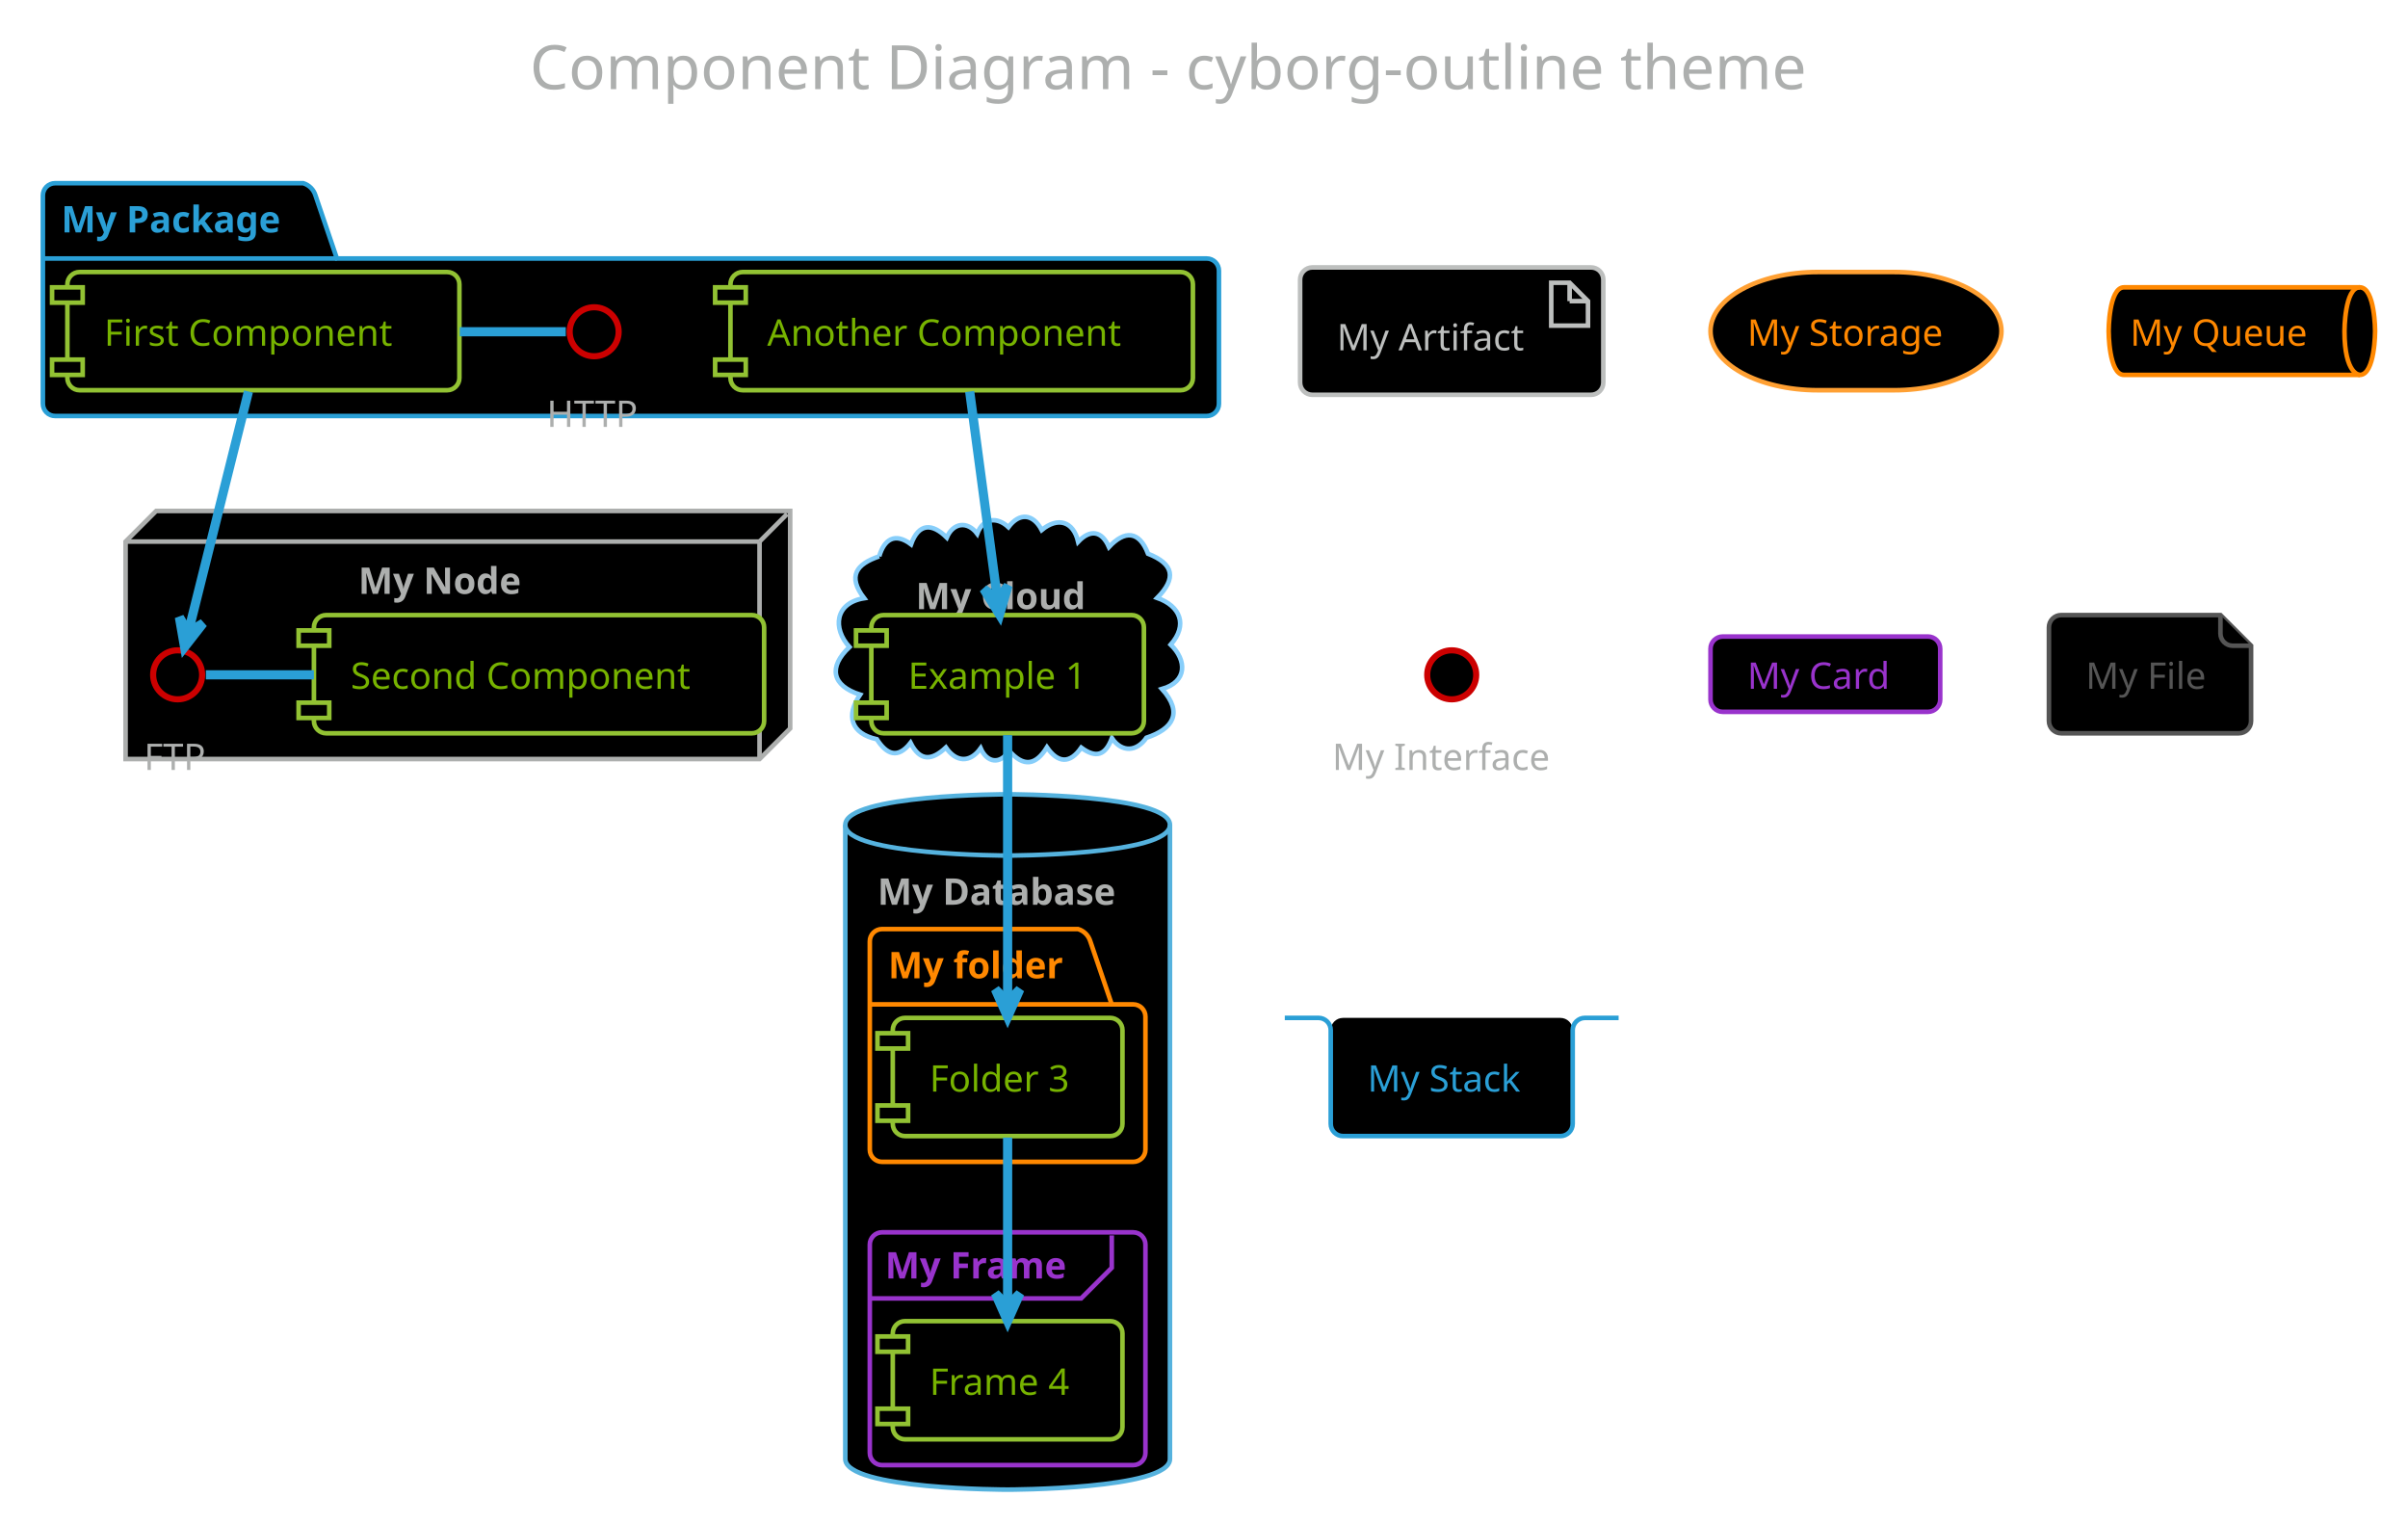
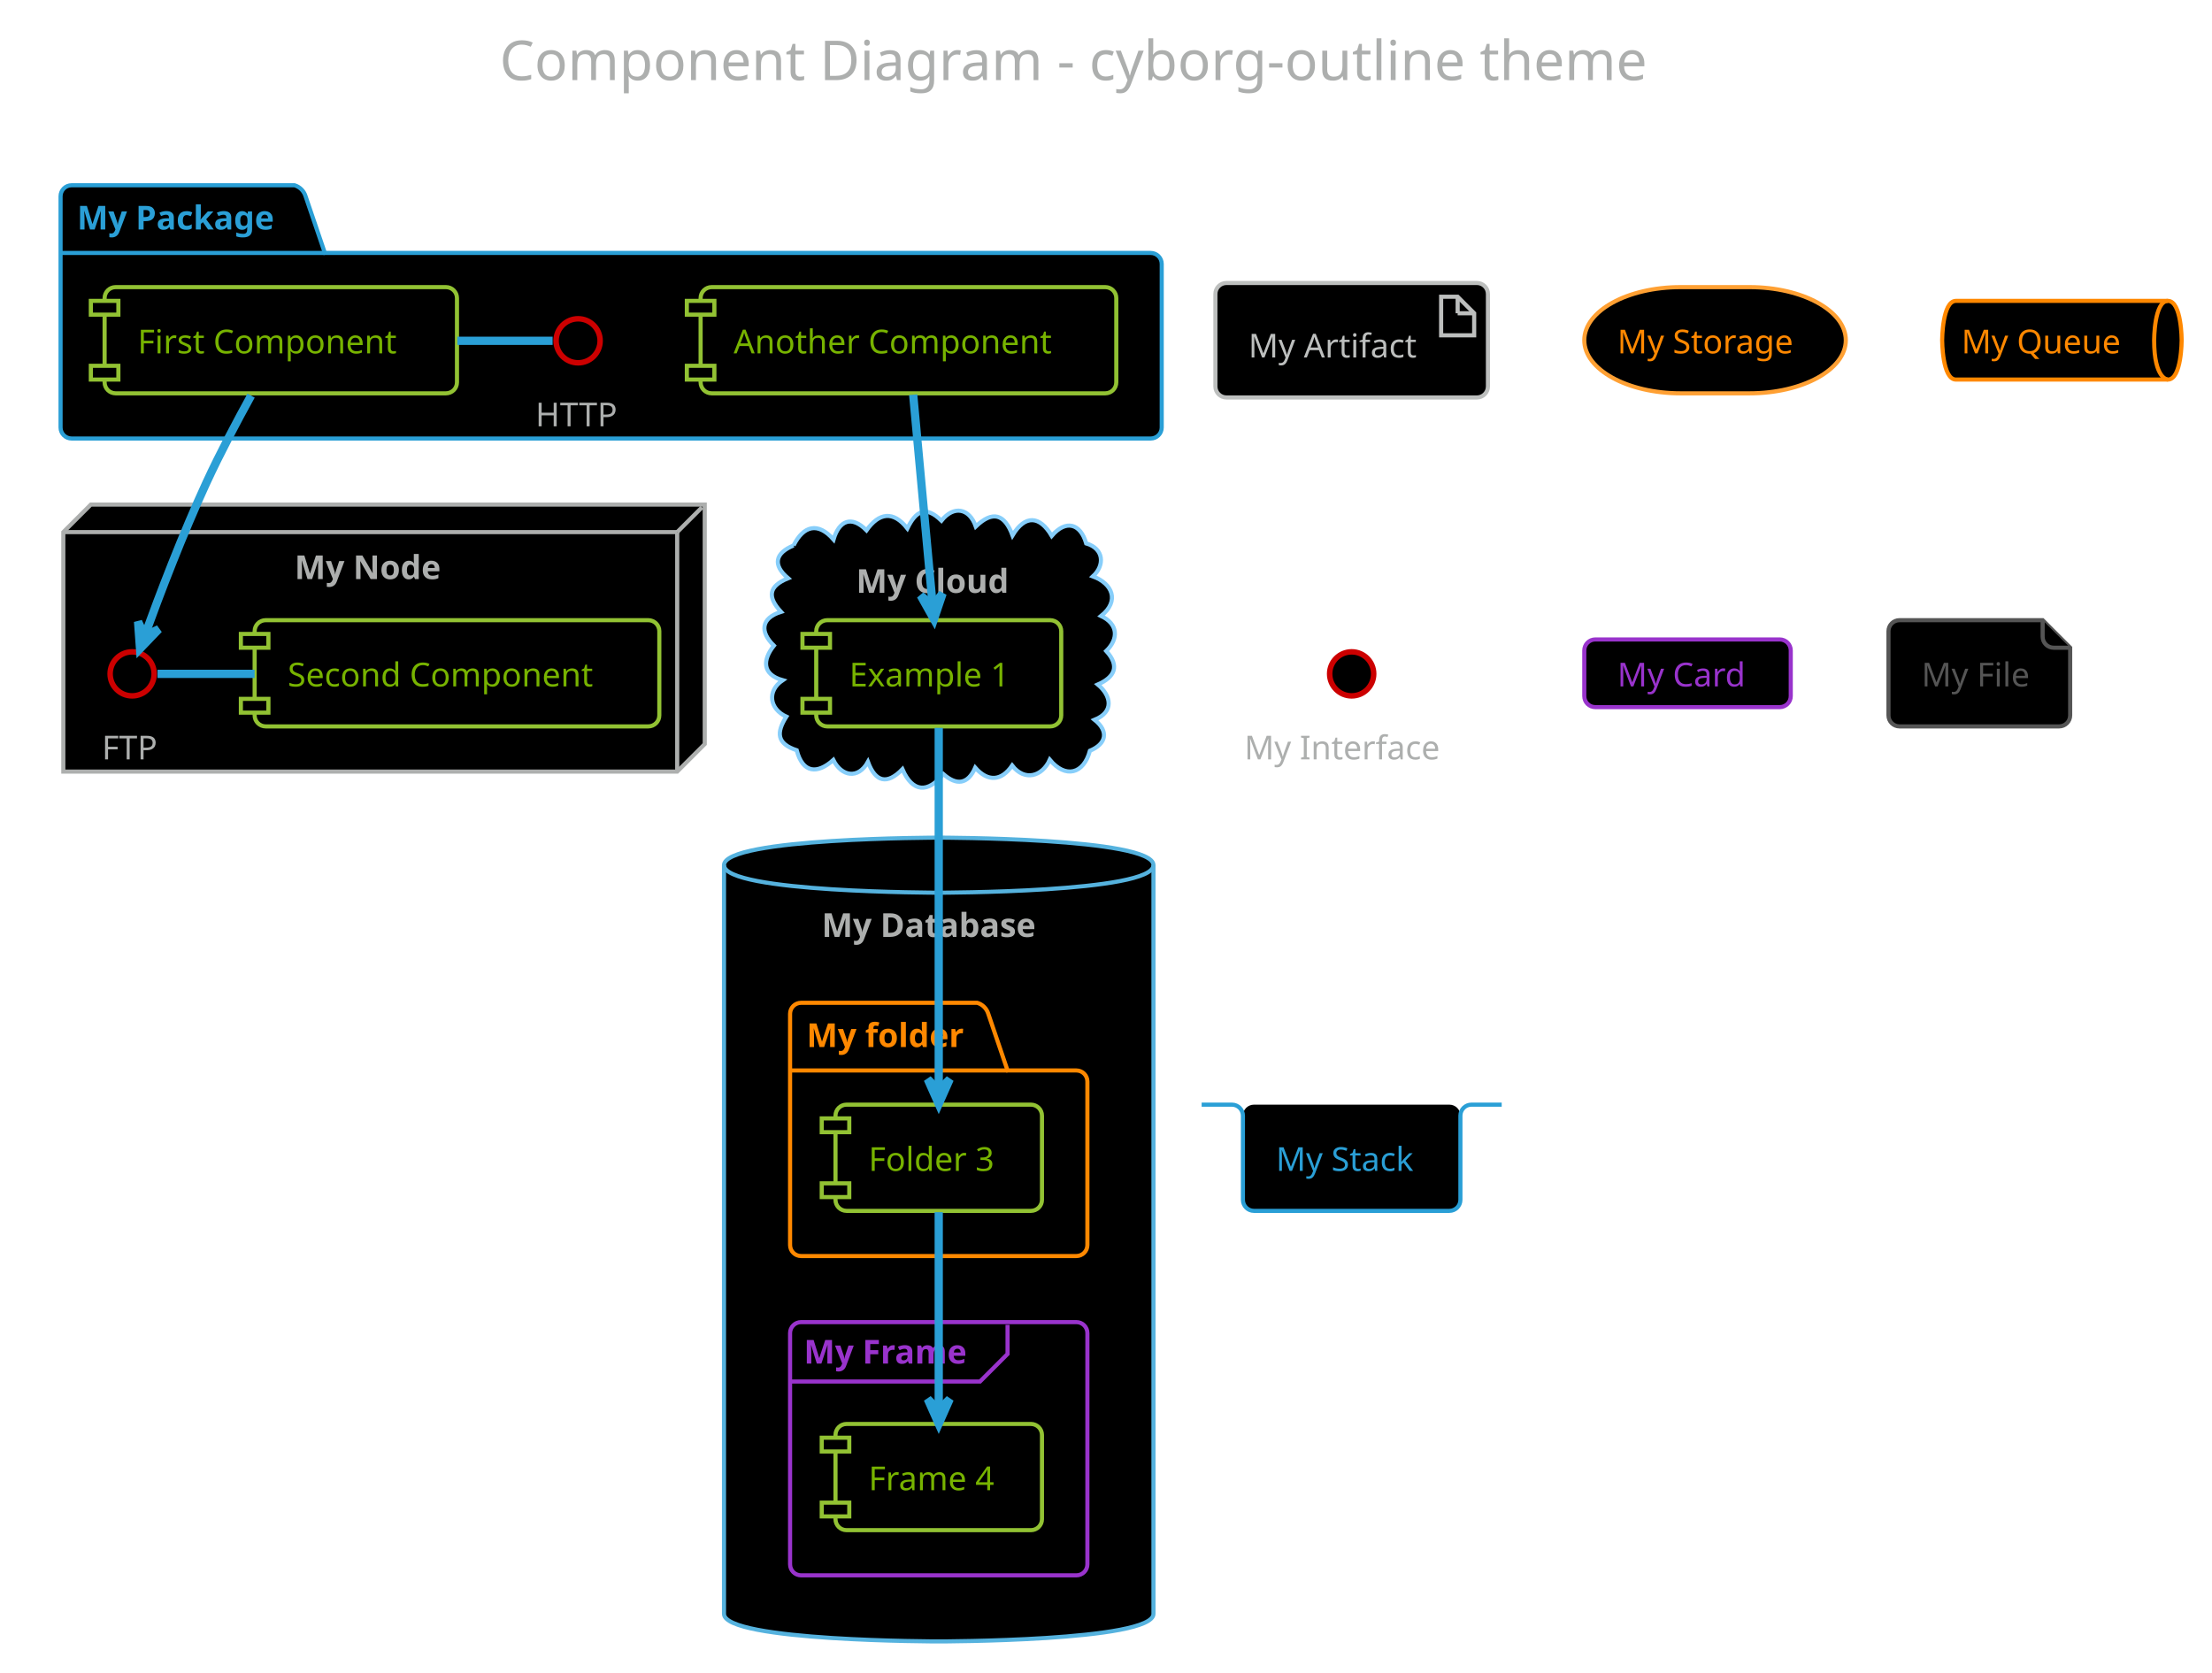
- <svg xmlns="http://www.w3.org/2000/svg" contentScriptType="application/ecmascript" contentStyleType="text/css" height="518.75px" preserveAspectRatio="none" style="width:819px;height:518px;background:#000000;" version="1.1" viewBox="0 0 819 518" width="819.792px" zoomAndPan="magnify">
+ <svg xmlns="http://www.w3.org/2000/svg" contentScriptType="application/ecmascript" contentStyleType="text/css" height="633.333px" preserveAspectRatio="none" style="width:837px;height:633px;background:#000000;" version="1.1" viewBox="0 0 837 633" width="837.5px" zoomAndPan="magnify">
  <defs />
  <g>
-     <rect fill="none" height="39.903" rx="4.167" ry="4.167" style="stroke: none; stroke-width: 1.042;" width="486.458" x="169.792" y="2.083" />
-     <text fill="#ADAFAE" font-family="Verdana" font-size="20.833" lengthAdjust="spacingAndGlyphs" textLength="465.625" x="180.208" y="30.32">Component Diagram - cyborg-outline theme</text>
-     <path d="M18.75,62.299 L103.125,62.299 A6.25,6.25 0 0 1 107.292,66.465 L114.583,87.907 L410.417,87.907 A4.167,4.167 0 0 1 414.583,92.074 L414.583,137.299 A4.167,4.167 0 0 1 410.417,141.465 L18.75,141.465 A4.167,4.167 0 0 1 14.583,137.299 L14.583,66.465 A4.167,4.167 0 0 1 18.75,62.299 " fill="#000000" style="stroke: #2A9FD6; stroke-width: 1.562;" />
-     <line style="stroke: #2A9FD6; stroke-width: 1.562;" x1="14.583" x2="114.583" y1="87.907" y2="87.907" />
-     <text fill="#2A9FD6" font-family="Verdana" font-size="12.5" font-weight="bold" lengthAdjust="spacingAndGlyphs" textLength="82.292" x="20.833" y="79.032">My Package</text>
-     <polygon fill="#000000" points="42.708,184.174,53.125,173.757,268.75,173.757,268.75,247.715,258.333,258.132,42.708,258.132,42.708,184.174" style="stroke: #ADAFAE; stroke-width: 1.562;" />
-     <line style="stroke: #ADAFAE; stroke-width: 1.562;" x1="258.333" x2="267.708" y1="184.174" y2="174.799" />
-     <line style="stroke: #ADAFAE; stroke-width: 1.562;" x1="42.708" x2="258.333" y1="184.174" y2="184.174" />
-     <line style="stroke: #ADAFAE; stroke-width: 1.562;" x1="258.333" x2="258.333" y1="184.174" y2="258.132" />
-     <text fill="#ADAFAE" font-family="Verdana" font-size="12.5" font-weight="bold" lengthAdjust="spacingAndGlyphs" textLength="59.375" x="121.875" y="201.949">My Node</text>
-     <path d="M299.033,189.191 C300.736,183.376 304.403,180.986 309.861,185.097 C312.481,177.781 317.092,177.895 322.018,182.804 C324.161,177.739 329.028,177.06 332.367,181.503 C334.355,176.139 339.084,175.583 342.98,179.265 C346.772,174.177 351.418,174.728 354.3,180.237 C359.702,175.759 365.038,177.132 366.7,184.24 C370.827,179.883 374.735,180.464 377.173,186.024 C382.49,180.307 387.472,180.409 390.462,188.297 C399.278,191.775 400.21,196.629 393.59,203.321 C401.408,206.074 404.125,212.505 398.171,219.224 C403.656,224.487 403.926,231.816 395.222,234.303 C402.546,242.467 398.874,247.932 389.916,250.885 C386.637,255.65 381.567,256.034 378.178,251.017 C376.01,256.786 372.889,258.033 367.755,254.255 C363.886,259.841 359.844,259.564 356.083,254.142 C352.235,260.342 348.142,260.93 343.224,255.305 C340.204,260.097 335.702,259.472 333.532,254.465 C329.886,259.566 325.137,259.229 321.724,254.193 C317.009,258.617 312.976,259.113 309.691,252.617 C305.279,258.279 301.501,256.493 298.232,251.4 C289.361,249.43 287.623,243.381 292.529,236.231 C282.89,233.176 281.654,226.857 288.918,220.034 C283.101,213.693 283.961,205.04 293.907,203.438 C288.149,195.924 291.252,191.834 299.033,189.191 " fill="#000000" style="stroke: #87CEFA; stroke-width: 1.562;" />
-     <text fill="#ADAFAE" font-family="Verdana" font-size="12.5" font-weight="bold" lengthAdjust="spacingAndGlyphs" textLength="62.5" x="311.458" y="207.157">My Cloud</text>
-     <path d="M287.5,280.528 C287.5,270.111 342.708,270.111 342.708,270.111 C342.708,270.111 397.917,270.111 397.917,280.528 L397.917,496.153 C397.917,506.569 342.708,506.569 342.708,506.569 C342.708,506.569 287.5,506.569 287.5,496.153 L287.5,280.528 " fill="#000000" style="stroke: #55B2DE; stroke-width: 1.562;" />
-     <path d="M287.5,280.528 C287.5,290.944 342.708,290.944 342.708,290.944 C342.708,290.944 397.917,290.944 397.917,280.528 " fill="none" style="stroke: #55B2DE; stroke-width: 1.562;" />
-     <text fill="#ADAFAE" font-family="Verdana" font-size="12.5" font-weight="bold" lengthAdjust="spacingAndGlyphs" textLength="88.542" x="298.438" y="307.678">My Database</text>
-     <path d="M300,315.944 L366.667,315.944 A6.25,6.25 0 0 1 370.833,320.111 L378.125,341.553 L385.417,341.553 A4.167,4.167 0 0 1 389.583,345.719 L389.583,390.944 A4.167,4.167 0 0 1 385.417,395.111 L300,395.111 A4.167,4.167 0 0 1 295.833,390.944 L295.833,320.111 A4.167,4.167 0 0 1 300,315.944 " fill="#000000" style="stroke: #FF8800; stroke-width: 1.562;" />
-     <line style="stroke: #FF8800; stroke-width: 1.562;" x1="295.833" x2="378.125" y1="341.553" y2="341.553" />
-     <text fill="#FF8800" font-family="Verdana" font-size="12.5" font-weight="bold" lengthAdjust="spacingAndGlyphs" textLength="64.583" x="302.083" y="332.678">My folder</text>
-     <rect fill="#000000" height="79.167" rx="4.167" ry="4.167" style="stroke: #9933CC; stroke-width: 1.562;" width="93.75" x="295.833" y="419.069" />
-     <path d="M378.125,420.111 L378.125,431.136 L367.708,441.553 L295.833,441.553 " fill="none" style="stroke: #9933CC; stroke-width: 1.562;" />
-     <text fill="#9933CC" font-family="Verdana" font-size="12.5" font-weight="bold" lengthAdjust="spacingAndGlyphs" textLength="67.708" x="301.042" y="434.762">My Frame</text>
-     <ellipse cx="202.083" cy="112.819" fill="#000000" rx="8.333" ry="8.333" style="stroke: #CC0000; stroke-width: 2.083;" />
-     <text fill="#ADAFAE" font-family="Verdana" font-size="12.5" lengthAdjust="spacingAndGlyphs" textLength="32.292" x="185.938" y="145.178">HTTP</text>
-     <rect fill="#000000" height="40.192" rx="4.167" ry="4.167" style="stroke: #92C233; stroke-width: 1.562;" width="133.333" x="22.917" y="92.507" />
-     <rect fill="#000000" height="5.208" style="stroke: #92C233; stroke-width: 1.562;" width="10.417" x="17.708" y="97.715" />
-     <rect fill="#000000" height="5.208" style="stroke: #92C233; stroke-width: 1.562;" width="10.417" x="17.708" y="122.282" />
-     <text fill="#77B300" font-family="Verdana" font-size="12.5" lengthAdjust="spacingAndGlyphs" textLength="108.333" x="35.417" y="117.574">First Component</text>
-     <rect fill="#000000" height="40.192" rx="4.167" ry="4.167" style="stroke: #92C233; stroke-width: 1.562;" width="157.292" x="248.438" y="92.507" />
-     <rect fill="#000000" height="5.208" style="stroke: #92C233; stroke-width: 1.562;" width="10.417" x="243.229" y="97.715" />
-     <rect fill="#000000" height="5.208" style="stroke: #92C233; stroke-width: 1.562;" width="10.417" x="243.229" y="122.282" />
-     <text fill="#77B300" font-family="Verdana" font-size="12.5" lengthAdjust="spacingAndGlyphs" textLength="132.292" x="260.938" y="117.574">Another Component</text>
-     <ellipse cx="60.417" cy="229.486" fill="#000000" rx="8.333" ry="8.333" style="stroke: #CC0000; stroke-width: 2.083;" />
-     <text fill="#ADAFAE" font-family="Verdana" font-size="12.5" lengthAdjust="spacingAndGlyphs" textLength="22.917" x="48.958" y="261.845">FTP</text>
-     <rect fill="#000000" height="40.192" rx="4.167" ry="4.167" style="stroke: #92C233; stroke-width: 1.562;" width="153.125" x="106.771" y="209.174" />
-     <rect fill="#000000" height="5.208" style="stroke: #92C233; stroke-width: 1.562;" width="10.417" x="101.562" y="214.382" />
-     <rect fill="#000000" height="5.208" style="stroke: #92C233; stroke-width: 1.562;" width="10.417" x="101.562" y="238.949" />
-     <text fill="#77B300" font-family="Verdana" font-size="12.5" lengthAdjust="spacingAndGlyphs" textLength="128.125" x="119.271" y="234.241">Second Component</text>
-     <rect fill="#000000" height="40.192" rx="4.167" ry="4.167" style="stroke: #92C233; stroke-width: 1.562;" width="92.708" x="296.354" y="209.174" />
-     <rect fill="#000000" height="5.208" style="stroke: #92C233; stroke-width: 1.562;" width="10.417" x="291.146" y="214.382" />
-     <rect fill="#000000" height="5.208" style="stroke: #92C233; stroke-width: 1.562;" width="10.417" x="291.146" y="238.949" />
-     <text fill="#77B300" font-family="Verdana" font-size="12.5" lengthAdjust="spacingAndGlyphs" textLength="67.708" x="308.854" y="234.241">Example 1</text>
-     <rect fill="#000000" height="40.192" rx="4.167" ry="4.167" style="stroke: #92C233; stroke-width: 1.562;" width="78.125" x="303.646" y="346.153" />
-     <rect fill="#000000" height="5.208" style="stroke: #92C233; stroke-width: 1.562;" width="10.417" x="298.438" y="351.361" />
-     <rect fill="#000000" height="5.208" style="stroke: #92C233; stroke-width: 1.562;" width="10.417" x="298.438" y="375.928" />
-     <text fill="#77B300" font-family="Verdana" font-size="12.5" lengthAdjust="spacingAndGlyphs" textLength="53.125" x="316.146" y="371.22">Folder 3</text>
-     <rect fill="#000000" height="40.192" rx="4.167" ry="4.167" style="stroke: #92C233; stroke-width: 1.562;" width="78.125" x="303.646" y="449.278" />
-     <rect fill="#000000" height="5.208" style="stroke: #92C233; stroke-width: 1.562;" width="10.417" x="298.438" y="454.486" />
-     <rect fill="#000000" height="5.208" style="stroke: #92C233; stroke-width: 1.562;" width="10.417" x="298.438" y="479.053" />
-     <text fill="#77B300" font-family="Verdana" font-size="12.5" lengthAdjust="spacingAndGlyphs" textLength="53.125" x="316.146" y="474.345">Frame 4</text>
-     <rect fill="#000000" height="43.317" rx="4.167" ry="4.167" style="stroke: #BDBFBE; stroke-width: 1.562;" width="103.125" x="442.188" y="90.944" />
-     <polygon fill="#000000" points="527.604,96.153,527.604,110.736,540.104,110.736,540.104,102.403,533.854,96.153,527.604,96.153" style="stroke: #BDBFBE; stroke-width: 1.562;" />
-     <line style="stroke: #BDBFBE; stroke-width: 1.562;" x1="533.854" x2="533.854" y1="96.153" y2="102.403" />
-     <line style="stroke: #BDBFBE; stroke-width: 1.562;" x1="540.104" x2="533.854" y1="102.403" y2="102.403" />
-     <text fill="#BDBFBE" font-family="Verdana" font-size="12.5" lengthAdjust="spacingAndGlyphs" textLength="67.708" x="454.688" y="119.137">My Artifact</text>
-     <rect fill="#000000" height="40.192" rx="36.458" ry="36.458" style="stroke: #FFA033; stroke-width: 1.562;" width="98.958" x="581.771" y="92.507" />
-     <text fill="#FF8800" font-family="Verdana" font-size="12.5" lengthAdjust="spacingAndGlyphs" textLength="73.958" x="594.271" y="117.574">My Storage</text>
-     <path d="M722.396,97.715 L802.604,97.715 C807.812,97.715 807.812,112.603 807.812,112.603 C807.812,112.603 807.812,127.49 802.604,127.49 L722.396,127.49 C717.188,127.49 717.188,112.603 717.188,112.603 C717.188,112.603 717.188,97.715 722.396,97.715 " fill="#000000" style="stroke: #FF8800; stroke-width: 1.562;" />
-     <path d="M802.604,97.715 C797.396,97.715 797.396,112.603 797.396,112.603 C797.396,127.49 802.604,127.49 802.604,127.49 " fill="none" style="stroke: #FF8800; stroke-width: 1.562;" />
-     <text fill="#FF8800" font-family="Verdana" font-size="12.5" lengthAdjust="spacingAndGlyphs" textLength="65.625" x="724.479" y="117.574">My Queue</text>
-     <ellipse cx="493.75" cy="229.486" fill="#000000" rx="8.333" ry="8.333" style="stroke: #CC0000; stroke-width: 2.083;" />
-     <text fill="#ADAFAE" font-family="Verdana" font-size="12.5" lengthAdjust="spacingAndGlyphs" textLength="81.25" x="453.125" y="261.845">My Interface</text>
-     <rect fill="#000000" height="25.608" rx="4.167" ry="4.167" style="stroke: #9933CC; stroke-width: 1.562;" width="78.125" x="581.771" y="216.465" />
-     <text fill="#9933CC" font-family="Verdana" font-size="12.5" lengthAdjust="spacingAndGlyphs" textLength="53.125" x="594.271" y="234.241">My Card</text>
-     <path d="M696.875,213.34 L696.875,245.199 A4.167,4.167 0 0 0 701.042,249.365 L761.458,249.365 A4.167,4.167 0 0 0 765.625,245.199 L765.625,219.59 L755.208,209.174 L701.042,209.174 A4.167,4.167 0 0 0 696.875,213.34 " fill="#000000" style="stroke: #555555; stroke-width: 1.562;" />
-     <path d="M755.208,209.174 L755.208,215.424 A4.167,4.167 0 0 0 759.375,219.59 L765.625,219.59 " fill="#000000" style="stroke: #555555; stroke-width: 1.562;" />
-     <text fill="#555555" font-family="Verdana" font-size="12.5" lengthAdjust="spacingAndGlyphs" textLength="43.75" x="709.375" y="234.241">My File</text>
-     <rect fill="#000000" height="40.192" rx="4.167" ry="4.167" style="stroke: none; stroke-width: 1.562;" width="82.292" x="452.604" y="346.153" />
-     <path d="M436.979,346.153 L448.438,346.153 A4.167,4.167 0 0 1 452.604,350.319 L452.604,382.178 A4.167,4.167 0 0 0 456.771,386.344 L530.729,386.344 A4.167,4.167 0 0 0 534.896,382.178 L534.896,350.319 A4.167,4.167 0 0 1 539.062,346.153 L550.521,346.153 " fill="none" style="stroke: #2A9FD6; stroke-width: 1.562;" />
-     <text fill="#2A9FD6" font-family="Verdana" font-size="12.5" lengthAdjust="spacingAndGlyphs" textLength="57.292" x="465.104" y="371.22">My Stack</text>
-     <path d="M192.443,112.819 C180.422,112.819 168.401,112.819 156.38,112.819 " fill="none" id="HTTP-First Component" style="stroke: #2A9FD6; stroke-width: 3.125;" />
-     <path d="M70.02,229.486 C82.266,229.486 94.512,229.486 106.758,229.486 " fill="none" id="FTP-Second Component" style="stroke: #2A9FD6; stroke-width: 3.125;" />
-     <path d="M84.503,133.141 C78.66,156.514 69.212,194.306 64.057,214.925 " fill="none" id="First Component-FTP" style="stroke: #2A9FD6; stroke-width: 3.125;" />
-     <polygon fill="#2A9FD6" points="62.783,220.019,69.1,211.935,64.047,214.966,61.015,209.913,62.783,220.019" style="stroke: #2A9FD6; stroke-width: 3.125;" />
-     <path d="M329.805,133.141 C332.433,152.761 336.421,182.543 339.268,203.797 " fill="none" id="Another Component-Example 1" style="stroke: #2A9FD6; stroke-width: 3.125;" />
-     <polygon fill="#2A9FD6" points="339.965,209.006,342.851,199.161,339.274,203.844,334.591,200.267,339.965,209.006" style="stroke: #2A9FD6; stroke-width: 3.125;" />
-     <path d="M342.708,249.993 C342.708,274.102 342.708,314.151 342.708,340.43 " fill="none" id="Example 1-Folder 3" style="stroke: #2A9FD6; stroke-width: 3.125;" />
-     <polygon fill="#2A9FD6" points="342.708,345.818,346.875,336.443,342.708,340.61,338.542,336.443,342.708,345.818" style="stroke: #2A9FD6; stroke-width: 3.125;" />
-     <path d="M342.708,386.839 C342.708,403.224 342.708,426.338 342.708,443.974 " fill="none" id="Folder 3-Frame 4" style="stroke: #2A9FD6; stroke-width: 3.125;" />
-     <polygon fill="#2A9FD6" points="342.708,449.258,346.875,439.883,342.708,444.05,338.542,439.883,342.708,449.258" style="stroke: #2A9FD6; stroke-width: 3.125;" />
+     <rect fill="none" height="39.903" rx="4.167" ry="4.167" style="stroke: none; stroke-width: 1.042;" width="486.458" x="178.646" y="2.083" />
+     <text fill="#ADAFAE" font-family="Verdana" font-size="20.833" lengthAdjust="spacingAndGlyphs" textLength="465.625" x="189.062" y="30.32">Component Diagram - cyborg-outline theme</text>
+     <path d="M27.083,70.111 L111.458,70.111 A6.25,6.25 0 0 1 115.625,74.278 L122.917,95.719 L435.417,95.719 A4.167,4.167 0 0 1 439.583,99.886 L439.583,161.778 A4.167,4.167 0 0 1 435.417,165.944 L27.083,165.944 A4.167,4.167 0 0 1 22.917,161.778 L22.917,74.278 A4.167,4.167 0 0 1 27.083,70.111 " fill="#000000" style="stroke: #2A9FD6; stroke-width: 1.562;" />
+     <line style="stroke: #2A9FD6; stroke-width: 1.562;" x1="22.917" x2="122.917" y1="95.719" y2="95.719" />
+     <text fill="#2A9FD6" font-family="Verdana" font-size="12.5" font-weight="bold" lengthAdjust="spacingAndGlyphs" textLength="82.292" x="29.167" y="86.845">My Package</text>
+     <polygon fill="#000000" points="23.958,201.361,34.375,190.944,266.667,190.944,266.667,281.569,256.25,291.986,23.958,291.986,23.958,201.361" style="stroke: #ADAFAE; stroke-width: 1.562;" />
+     <line style="stroke: #ADAFAE; stroke-width: 1.562;" x1="256.25" x2="265.625" y1="201.361" y2="191.986" />
+     <line style="stroke: #ADAFAE; stroke-width: 1.562;" x1="23.958" x2="256.25" y1="201.361" y2="201.361" />
+     <line style="stroke: #ADAFAE; stroke-width: 1.562;" x1="256.25" x2="256.25" y1="201.361" y2="291.986" />
+     <text fill="#ADAFAE" font-family="Verdana" font-size="12.5" font-weight="bold" lengthAdjust="spacingAndGlyphs" textLength="59.375" x="111.458" y="219.137">My Node</text>
+     <path d="M300.278,206.418 C304.047,198.895 309.509,197.433 315.405,204.161 C317.505,197.001 322.175,194.924 327.874,200.688 C332.585,194.019 338.004,193.127 343.339,199.972 C346.533,193.418 350.197,191.122 356.231,197.035 C360.853,191.197 366.786,192.236 369.233,199.237 C375.676,193.048 380.141,194.548 383.132,202.605 C387.856,194.721 393.435,195.077 397.96,202.795 C403.206,196.641 408.788,197.912 411.009,205.639 C417.705,207.586 418.152,213.875 413.541,218.117 C420.92,220.816 423.776,227.406 416.639,233.105 C423.081,236.113 423.377,241.692 418.592,246.355 C423.814,252.087 421.79,256.224 415.404,259.039 C420.438,263.253 421.709,269.333 414.182,272.398 C419.662,276.754 418.641,281.515 412.416,284.105 C410.046,292.924 403.18,294.707 397.228,287.501 C394.403,293.819 387.738,295.823 382.992,289.699 C378.911,295.661 373.76,295.925 369.026,290.502 C366.221,296.901 361.89,297.328 356.932,292.908 C351.209,300.201 345.291,299.955 341.474,291.084 C335.684,297.055 331.299,296.041 328.425,288.307 C324.699,295.091 318.344,293.737 315.325,287.591 C309.282,293.031 303.757,292.648 301.467,283.92 C293.873,281.407 293.694,277.241 297.546,271.2 C291.218,268.328 290.071,261.542 296.146,257.411 C288.234,255.165 288.602,249.642 292.837,244.325 C287.538,239.174 287.817,233.954 295.525,231.538 C290.274,225.854 290.807,221.831 298.212,218.821 C292.238,213.797 293.305,209.286 300.278,206.418 " fill="#000000" style="stroke: #87CEFA; stroke-width: 1.562;" />
+     <text fill="#ADAFAE" font-family="Verdana" font-size="12.5" font-weight="bold" lengthAdjust="spacingAndGlyphs" textLength="62.5" x="323.958" y="224.345">My Cloud</text>
+     <path d="M273.958,327.403 C273.958,316.986 355.208,316.986 355.208,316.986 C355.208,316.986 436.458,316.986 436.458,327.403 L436.458,610.736 C436.458,621.153 355.208,621.153 355.208,621.153 C355.208,621.153 273.958,621.153 273.958,610.736 L273.958,327.403 " fill="#000000" style="stroke: #55B2DE; stroke-width: 1.562;" />
+     <path d="M273.958,327.403 C273.958,337.819 355.208,337.819 355.208,337.819 C355.208,337.819 436.458,337.819 436.458,327.403 " fill="none" style="stroke: #55B2DE; stroke-width: 1.562;" />
+     <text fill="#ADAFAE" font-family="Verdana" font-size="12.5" font-weight="bold" lengthAdjust="spacingAndGlyphs" textLength="88.542" x="310.938" y="354.553">My Database</text>
+     <path d="M303.125,379.486 L369.792,379.486 A6.25,6.25 0 0 1 373.958,383.653 L381.25,405.094 L407.292,405.094 A4.167,4.167 0 0 1 411.458,409.261 L411.458,471.153 A4.167,4.167 0 0 1 407.292,475.319 L303.125,475.319 A4.167,4.167 0 0 1 298.958,471.153 L298.958,383.653 A4.167,4.167 0 0 1 303.125,379.486 " fill="#000000" style="stroke: #FF8800; stroke-width: 1.562;" />
+     <line style="stroke: #FF8800; stroke-width: 1.562;" x1="298.958" x2="381.25" y1="405.094" y2="405.094" />
+     <text fill="#FF8800" font-family="Verdana" font-size="12.5" font-weight="bold" lengthAdjust="spacingAndGlyphs" textLength="64.583" x="305.208" y="396.22">My folder</text>
+     <rect fill="#000000" height="95.833" rx="4.167" ry="4.167" style="stroke: #9933CC; stroke-width: 1.562;" width="112.5" x="298.958" y="500.319" />
+     <path d="M381.25,501.361 L381.25,512.386 L370.833,522.803 L298.958,522.803 " fill="none" style="stroke: #9933CC; stroke-width: 1.562;" />
+     <text fill="#9933CC" font-family="Verdana" font-size="12.5" font-weight="bold" lengthAdjust="spacingAndGlyphs" textLength="67.708" x="304.167" y="516.012">My Frame</text>
+     <ellipse cx="218.75" cy="128.965" fill="#000000" rx="8.333" ry="8.333" style="stroke: #CC0000; stroke-width: 2.083;" />
+     <text fill="#ADAFAE" font-family="Verdana" font-size="12.5" lengthAdjust="spacingAndGlyphs" textLength="32.292" x="202.604" y="161.324">HTTP</text>
+     <rect fill="#000000" height="40.192" rx="4.167" ry="4.167" style="stroke: #92C233; stroke-width: 1.562;" width="133.333" x="39.583" y="108.653" />
+     <rect fill="#000000" height="5.208" style="stroke: #92C233; stroke-width: 1.562;" width="10.417" x="34.375" y="113.861" />
+     <rect fill="#000000" height="5.208" style="stroke: #92C233; stroke-width: 1.562;" width="10.417" x="34.375" y="138.428" />
+     <text fill="#77B300" font-family="Verdana" font-size="12.5" lengthAdjust="spacingAndGlyphs" textLength="108.333" x="52.083" y="133.72">First Component</text>
+     <rect fill="#000000" height="40.192" rx="4.167" ry="4.167" style="stroke: #92C233; stroke-width: 1.562;" width="157.292" x="265.104" y="108.653" />
+     <rect fill="#000000" height="5.208" style="stroke: #92C233; stroke-width: 1.562;" width="10.417" x="259.896" y="113.861" />
+     <rect fill="#000000" height="5.208" style="stroke: #92C233; stroke-width: 1.562;" width="10.417" x="259.896" y="138.428" />
+     <text fill="#77B300" font-family="Verdana" font-size="12.5" lengthAdjust="spacingAndGlyphs" textLength="132.292" x="277.604" y="133.72">Another Component</text>
+     <ellipse cx="50" cy="255.007" fill="#000000" rx="8.333" ry="8.333" style="stroke: #CC0000; stroke-width: 2.083;" />
+     <text fill="#ADAFAE" font-family="Verdana" font-size="12.5" lengthAdjust="spacingAndGlyphs" textLength="22.917" x="38.542" y="287.366">FTP</text>
+     <rect fill="#000000" height="40.192" rx="4.167" ry="4.167" style="stroke: #92C233; stroke-width: 1.562;" width="153.125" x="96.354" y="234.694" />
+     <rect fill="#000000" height="5.208" style="stroke: #92C233; stroke-width: 1.562;" width="10.417" x="91.146" y="239.903" />
+     <rect fill="#000000" height="5.208" style="stroke: #92C233; stroke-width: 1.562;" width="10.417" x="91.146" y="264.469" />
+     <text fill="#77B300" font-family="Verdana" font-size="12.5" lengthAdjust="spacingAndGlyphs" textLength="128.125" x="108.854" y="259.762">Second Component</text>
+     <rect fill="#000000" height="40.192" rx="4.167" ry="4.167" style="stroke: #92C233; stroke-width: 1.562;" width="92.708" x="308.854" y="234.694" />
+     <rect fill="#000000" height="5.208" style="stroke: #92C233; stroke-width: 1.562;" width="10.417" x="303.646" y="239.903" />
+     <rect fill="#000000" height="5.208" style="stroke: #92C233; stroke-width: 1.562;" width="10.417" x="303.646" y="264.469" />
+     <text fill="#77B300" font-family="Verdana" font-size="12.5" lengthAdjust="spacingAndGlyphs" textLength="67.708" x="321.354" y="259.762">Example 1</text>
+     <rect fill="#000000" height="40.192" rx="4.167" ry="4.167" style="stroke: #92C233; stroke-width: 1.562;" width="78.125" x="316.146" y="418.028" />
+     <rect fill="#000000" height="5.208" style="stroke: #92C233; stroke-width: 1.562;" width="10.417" x="310.938" y="423.236" />
+     <rect fill="#000000" height="5.208" style="stroke: #92C233; stroke-width: 1.562;" width="10.417" x="310.938" y="447.803" />
+     <text fill="#77B300" font-family="Verdana" font-size="12.5" lengthAdjust="spacingAndGlyphs" textLength="53.125" x="328.646" y="443.095">Folder 3</text>
+     <rect fill="#000000" height="40.192" rx="4.167" ry="4.167" style="stroke: #92C233; stroke-width: 1.562;" width="78.125" x="316.146" y="538.861" />
+     <rect fill="#000000" height="5.208" style="stroke: #92C233; stroke-width: 1.562;" width="10.417" x="310.938" y="544.069" />
+     <rect fill="#000000" height="5.208" style="stroke: #92C233; stroke-width: 1.562;" width="10.417" x="310.938" y="568.636" />
+     <text fill="#77B300" font-family="Verdana" font-size="12.5" lengthAdjust="spacingAndGlyphs" textLength="53.125" x="328.646" y="563.928">Frame 4</text>
+     <rect fill="#000000" height="43.317" rx="4.167" ry="4.167" style="stroke: #BDBFBE; stroke-width: 1.562;" width="103.125" x="459.896" y="107.09" />
+     <polygon fill="#000000" points="545.312,112.299,545.312,126.882,557.812,126.882,557.812,118.549,551.562,112.299,545.312,112.299" style="stroke: #BDBFBE; stroke-width: 1.562;" />
+     <line style="stroke: #BDBFBE; stroke-width: 1.562;" x1="551.562" x2="551.562" y1="112.299" y2="118.549" />
+     <line style="stroke: #BDBFBE; stroke-width: 1.562;" x1="557.812" x2="551.562" y1="118.549" y2="118.549" />
+     <text fill="#BDBFBE" font-family="Verdana" font-size="12.5" lengthAdjust="spacingAndGlyphs" textLength="67.708" x="472.396" y="135.282">My Artifact</text>
+     <rect fill="#000000" height="40.192" rx="36.458" ry="36.458" style="stroke: #FFA033; stroke-width: 1.562;" width="98.958" x="599.479" y="108.653" />
+     <text fill="#FF8800" font-family="Verdana" font-size="12.5" lengthAdjust="spacingAndGlyphs" textLength="73.958" x="611.979" y="133.72">My Storage</text>
+     <path d="M740.104,113.861 L820.312,113.861 C825.521,113.861 825.521,128.749 825.521,128.749 C825.521,128.749 825.521,143.636 820.312,143.636 L740.104,143.636 C734.896,143.636 734.896,128.749 734.896,128.749 C734.896,128.749 734.896,113.861 740.104,113.861 " fill="#000000" style="stroke: #FF8800; stroke-width: 1.562;" />
+     <path d="M820.312,113.861 C815.104,113.861 815.104,128.749 815.104,128.749 C815.104,143.636 820.312,143.636 820.312,143.636 " fill="none" style="stroke: #FF8800; stroke-width: 1.562;" />
+     <text fill="#FF8800" font-family="Verdana" font-size="12.5" lengthAdjust="spacingAndGlyphs" textLength="65.625" x="742.188" y="133.72">My Queue</text>
+     <ellipse cx="511.458" cy="255.007" fill="#000000" rx="8.333" ry="8.333" style="stroke: #CC0000; stroke-width: 2.083;" />
+     <text fill="#ADAFAE" font-family="Verdana" font-size="12.5" lengthAdjust="spacingAndGlyphs" textLength="81.25" x="470.833" y="287.366">My Interface</text>
+     <rect fill="#000000" height="25.608" rx="4.167" ry="4.167" style="stroke: #9933CC; stroke-width: 1.562;" width="78.125" x="599.479" y="241.986" />
+     <text fill="#9933CC" font-family="Verdana" font-size="12.5" lengthAdjust="spacingAndGlyphs" textLength="53.125" x="611.979" y="259.762">My Card</text>
+     <path d="M714.583,238.861 L714.583,270.719 A4.167,4.167 0 0 0 718.75,274.886 L779.167,274.886 A4.167,4.167 0 0 0 783.333,270.719 L783.333,245.111 L772.917,234.694 L718.75,234.694 A4.167,4.167 0 0 0 714.583,238.861 " fill="#000000" style="stroke: #555555; stroke-width: 1.562;" />
+     <path d="M772.917,234.694 L772.917,240.944 A4.167,4.167 0 0 0 777.083,245.111 L783.333,245.111 " fill="#000000" style="stroke: #555555; stroke-width: 1.562;" />
+     <text fill="#555555" font-family="Verdana" font-size="12.5" lengthAdjust="spacingAndGlyphs" textLength="43.75" x="727.083" y="259.762">My File</text>
+     <rect fill="#000000" height="40.192" rx="4.167" ry="4.167" style="stroke: none; stroke-width: 1.562;" width="82.292" x="470.312" y="418.028" />
+     <path d="M454.688,418.028 L466.146,418.028 A4.167,4.167 0 0 1 470.312,422.194 L470.312,454.053 A4.167,4.167 0 0 0 474.479,458.219 L548.438,458.219 A4.167,4.167 0 0 0 552.604,454.053 L552.604,422.194 A4.167,4.167 0 0 1 556.771,418.028 L568.229,418.028 " fill="none" style="stroke: #2A9FD6; stroke-width: 1.562;" />
+     <text fill="#2A9FD6" font-family="Verdana" font-size="12.5" lengthAdjust="spacingAndGlyphs" textLength="57.292" x="482.812" y="443.095">My Stack</text>
+     <path d="M209.109,128.965 C197.089,128.965 185.068,128.965 173.047,128.965 " fill="none" id="HTTP-First Component" style="stroke: #2A9FD6; stroke-width: 3.125;" />
+     <path d="M59.603,255.007 C71.849,255.007 84.095,255.007 96.341,255.007 " fill="none" id="FTP-Second Component" style="stroke: #2A9FD6; stroke-width: 3.125;" />
+     <path d="M95.015,149.716 C89.631,159.477 83.255,171.519 78.125,182.611 C69.045,202.242 60.164,225.689 54.886,240.206 " fill="none" id="First Component-&gt;FTP" style="stroke: #2A9FD6; stroke-width: 3.125;" />
+     <polygon fill="#2A9FD6" points="52.982,245.484,60.083,238.08,54.75,240.585,52.245,235.251,52.982,245.484" style="stroke: #2A9FD6; stroke-width: 3.125;" />
+     <path d="M345.541,149.376 C347.522,170.809 350.721,205.418 352.892,228.903 " fill="none" id="Another Component-&gt;Example 1" style="stroke: #2A9FD6; stroke-width: 3.125;" />
+     <polygon fill="#2A9FD6" points="353.393,234.324,356.679,224.605,352.913,229.137,348.381,225.372,353.393,234.324" style="stroke: #2A9FD6; stroke-width: 3.125;" />
+     <path d="M355.208,275.445 C355.208,308.473 355.208,375.596 355.208,412.169 " fill="none" id="Example 1-&gt;Folder 3" style="stroke: #2A9FD6; stroke-width: 3.125;" />
+     <polygon fill="#2A9FD6" points="355.208,417.767,359.375,408.392,355.208,412.559,351.042,408.392,355.208,417.767" style="stroke: #2A9FD6; stroke-width: 3.125;" />
+     <path d="M355.208,458.726 C355.208,479.083 355.208,511.191 355.208,533.382 " fill="none" id="Folder 3-&gt;Frame 4" style="stroke: #2A9FD6; stroke-width: 3.125;" />
+     <polygon fill="#2A9FD6" points="355.208,538.797,359.375,529.422,355.208,533.588,351.042,529.422,355.208,538.797" style="stroke: #2A9FD6; stroke-width: 3.125;" />
  </g>
</svg>
